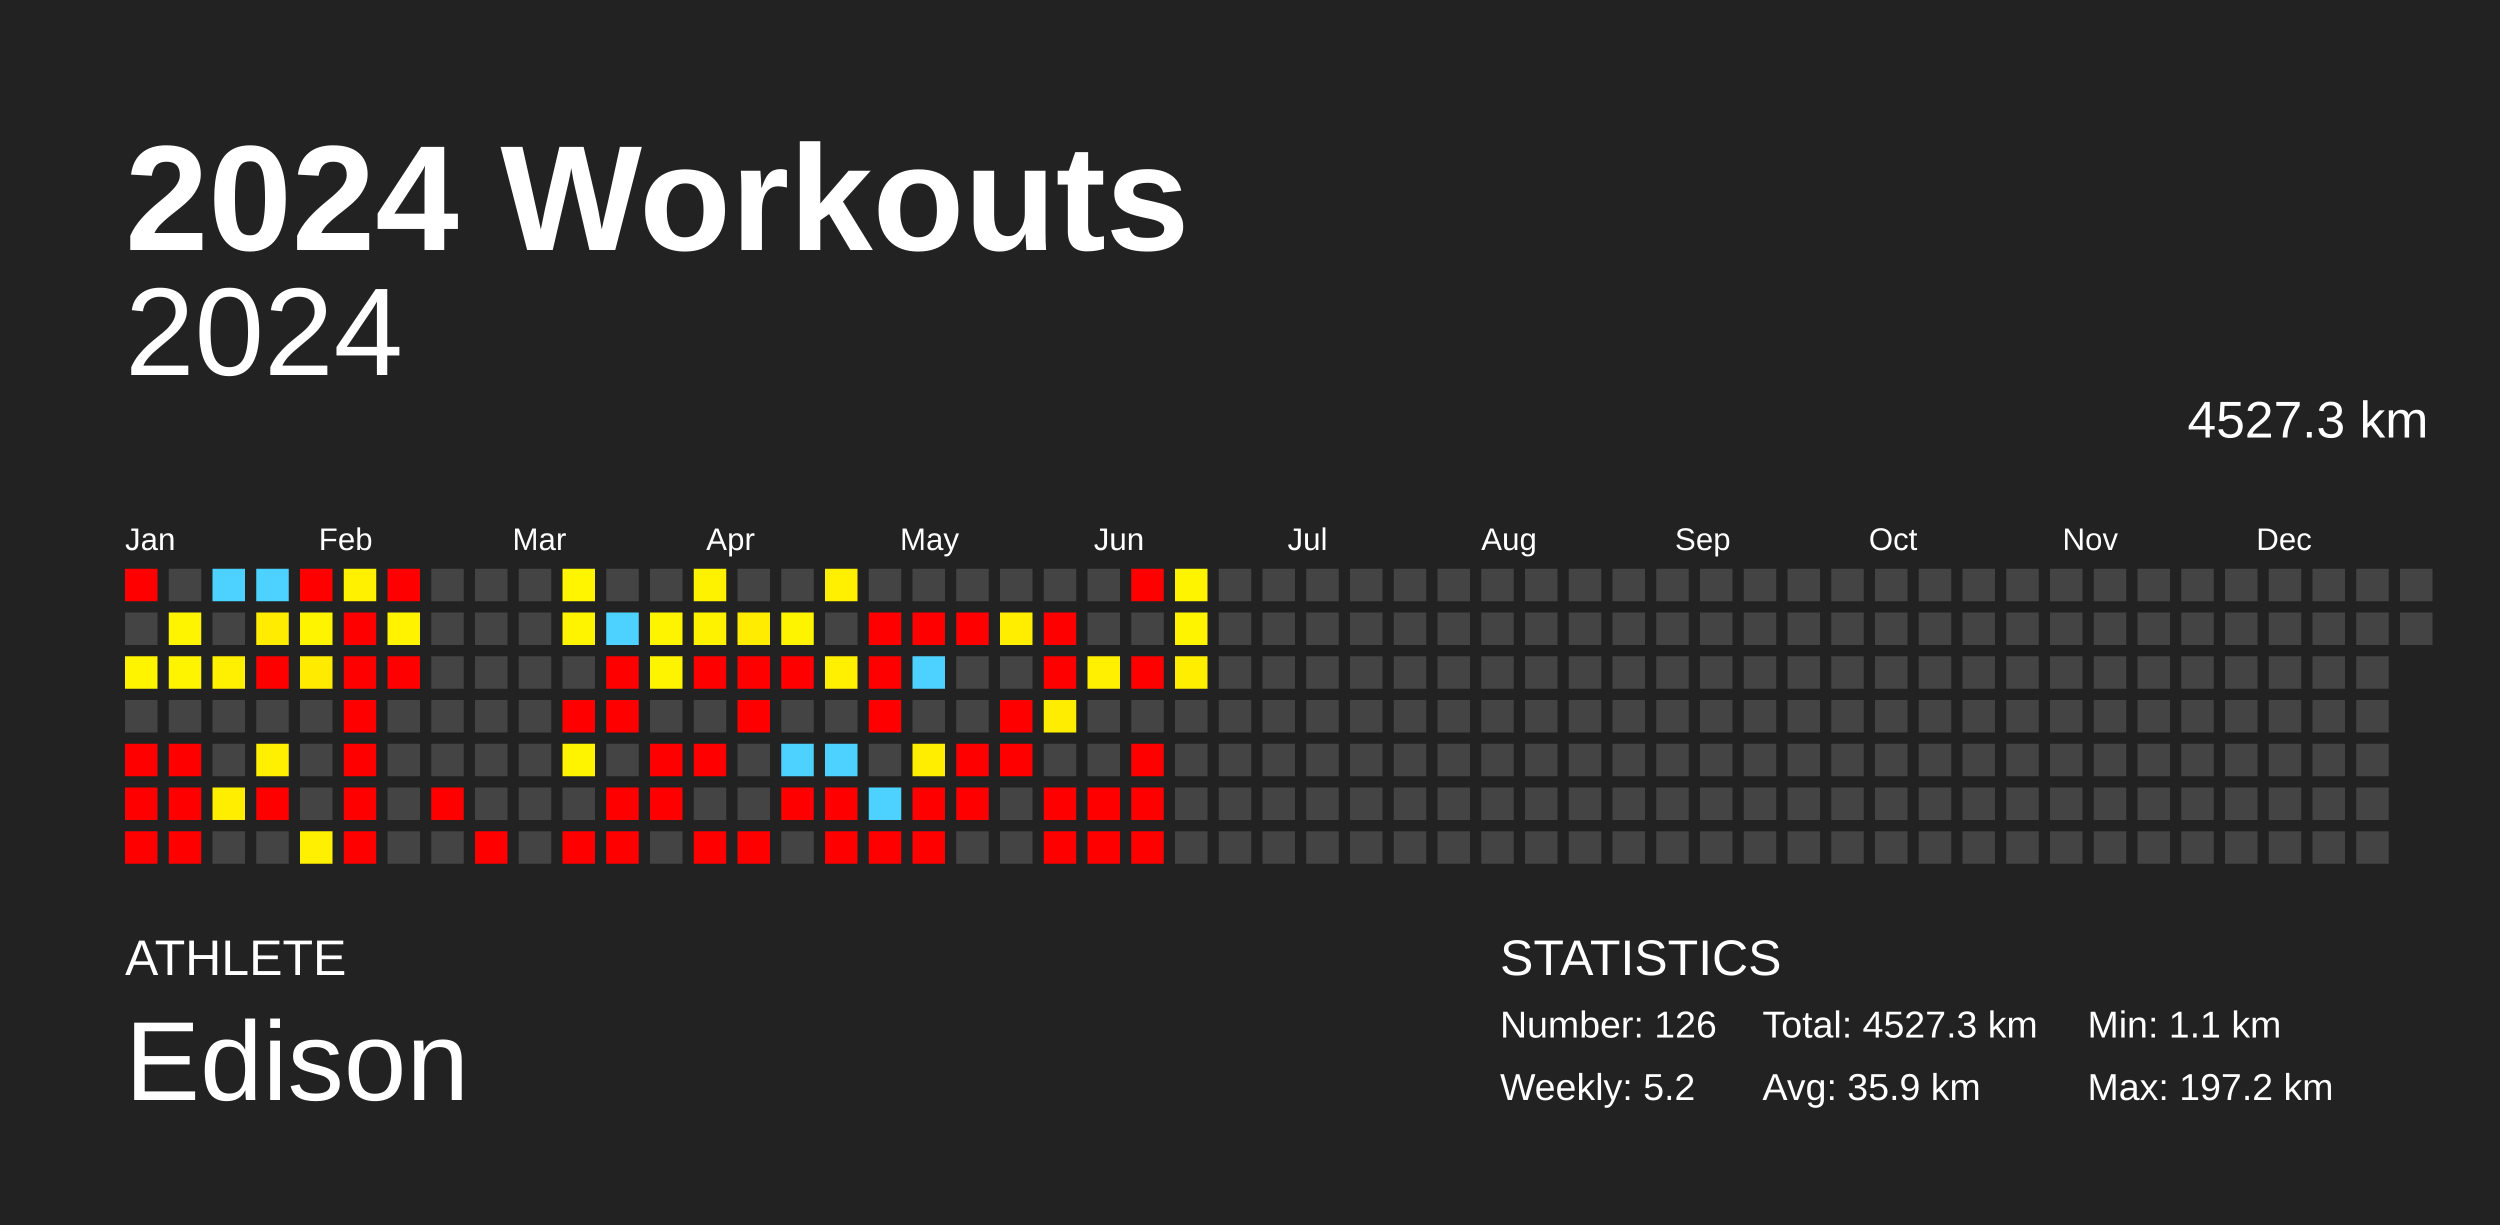
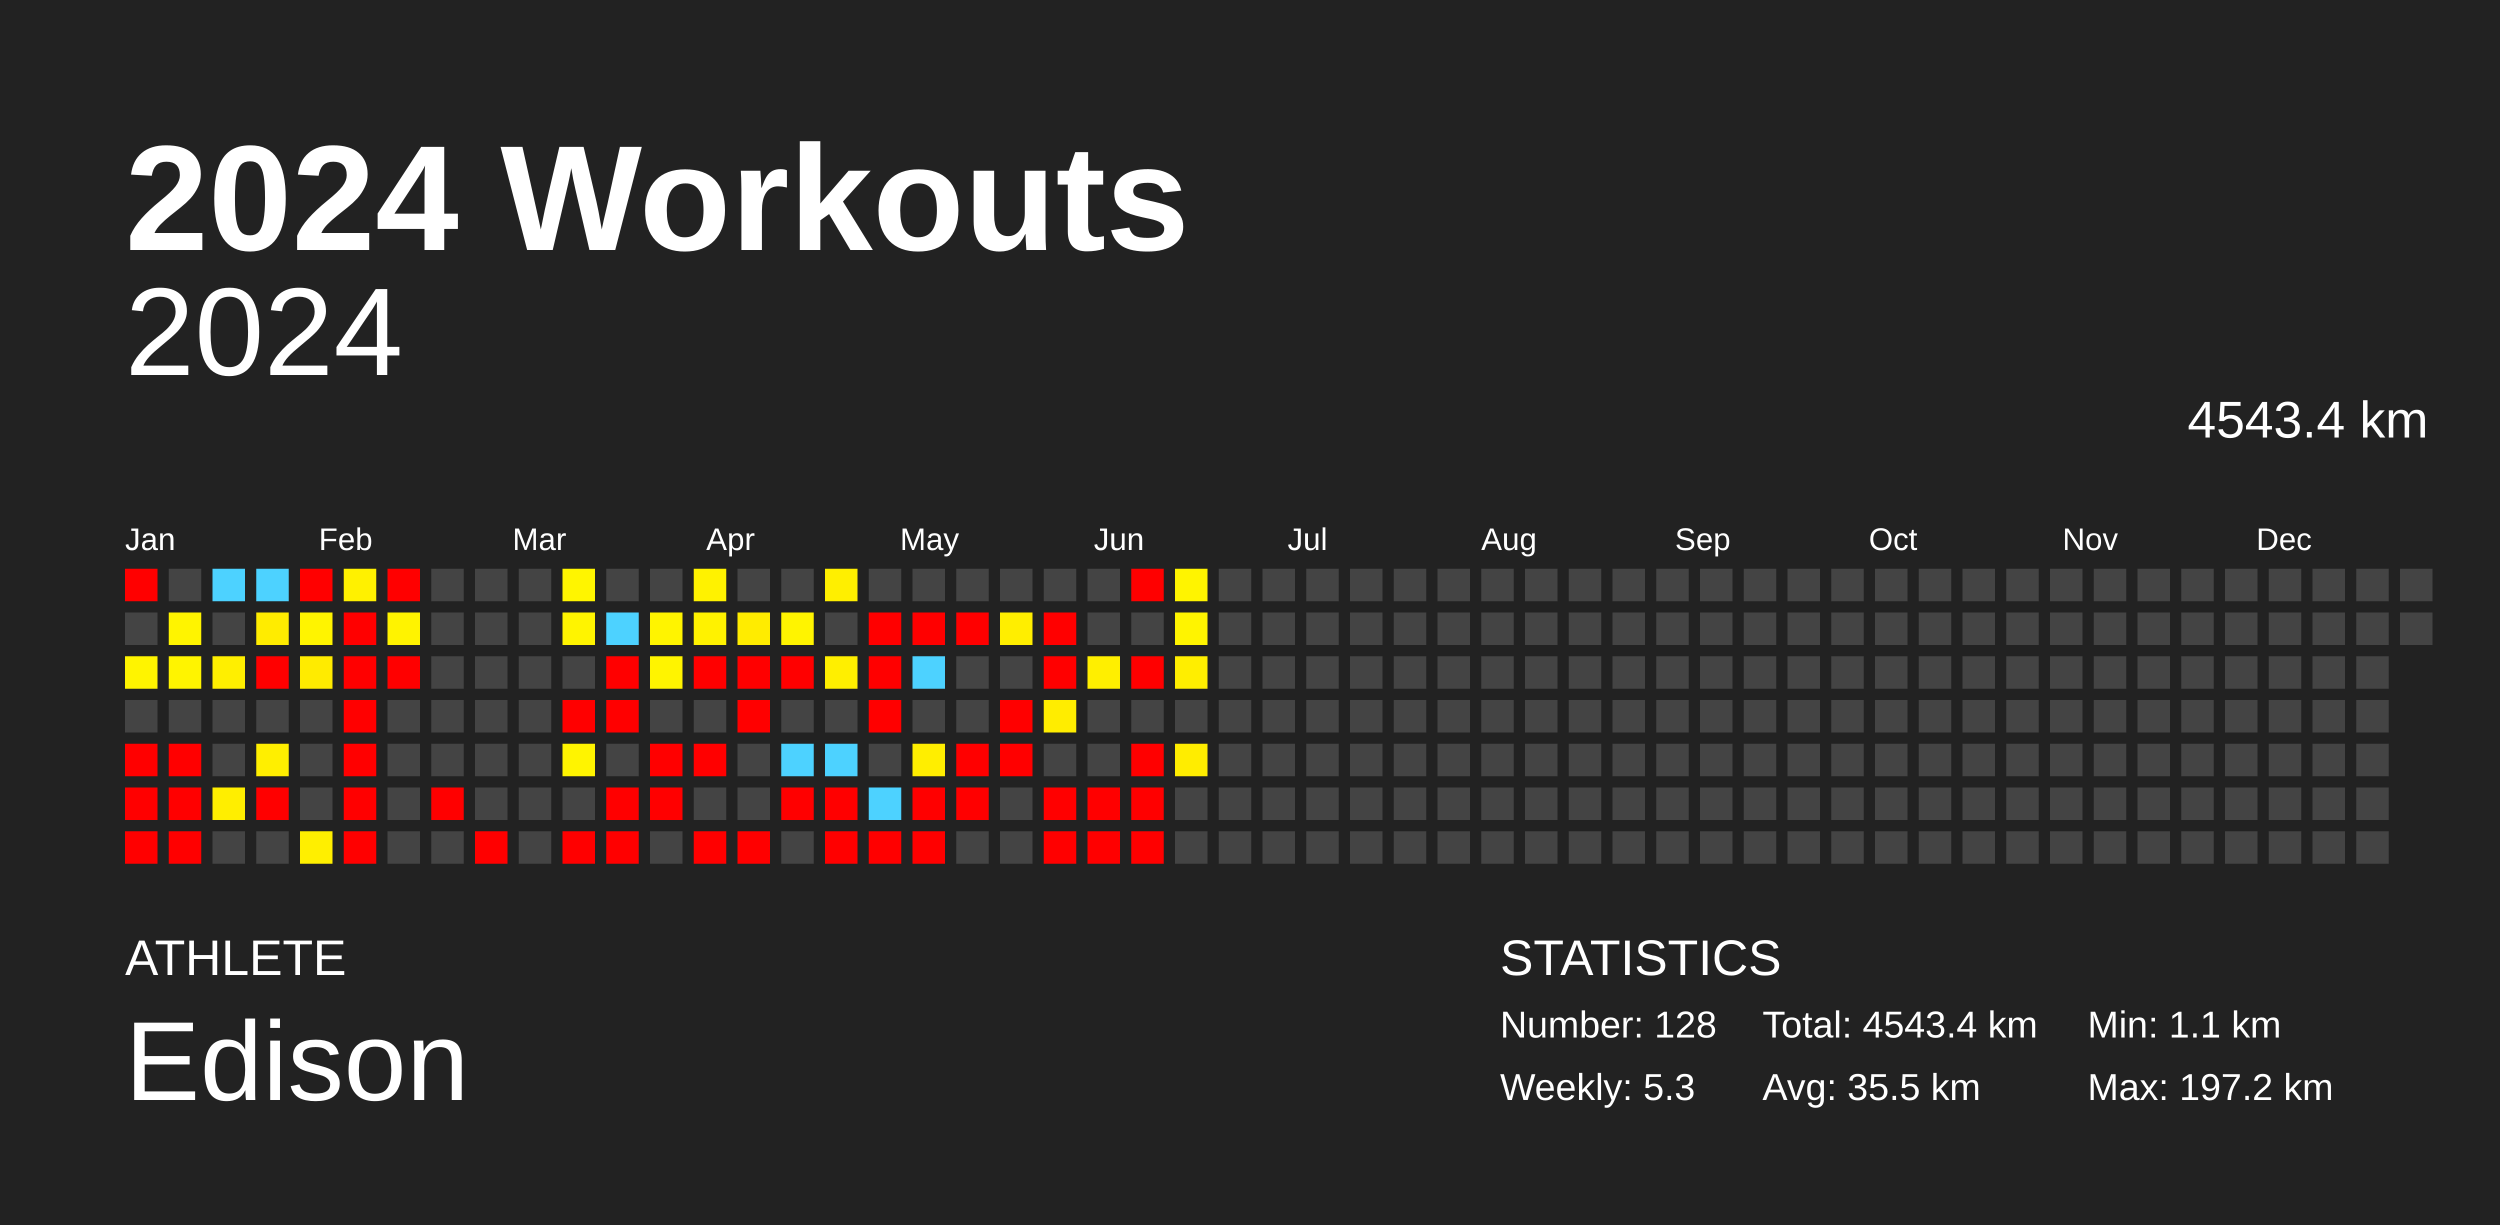
<svg xmlns="http://www.w3.org/2000/svg" baseProfile="full" height="98mm" version="1.1" viewBox="0,0,200,98" width="200mm">
  <defs />
  <rect fill="#222222" height="98" width="200" x="0" y="0" />
  <text fill="#FFFFFF" style="font-size:12px; font-family:Arial; font-weight:bold;" x="10" y="20">2024 Workouts</text>
  <text fill="#FFFFFF" style="font-size:4px; font-family:Arial" x="10" y="78">ATHLETE</text>
  <text fill="#FFFFFF" style="font-size:9px; font-family:Arial" x="10" y="88">Edison</text>
  <text fill="#FFFFFF" style="font-size:4px; font-family:Arial" x="120" y="78">STATISTICS</text>
-   <text fill="#FFFFFF" style="font-size:3px; font-family:Arial" x="120" y="83">Number: 126</text>
-   <text fill="#FFFFFF" style="font-size:3px; font-family:Arial" x="120" y="88">Weekly: 5.2</text>
-   <text fill="#FFFFFF" style="font-size:3px; font-family:Arial" x="141" y="83">Total: 4527.3 km</text>
-   <text fill="#FFFFFF" style="font-size:3px; font-family:Arial" x="141" y="88">Avg: 35.9 km</text>
+   <text fill="#FFFFFF" style="font-size:3px; font-family:Arial" x="120" y="83">Number: 128</text>
+   <text fill="#FFFFFF" style="font-size:3px; font-family:Arial" x="120" y="88">Weekly: 5.3</text>
+   <text fill="#FFFFFF" style="font-size:3px; font-family:Arial" x="141" y="83">Total: 4543.4 km</text>
+   <text fill="#FFFFFF" style="font-size:3px; font-family:Arial" x="141" y="88">Avg: 35.5 km</text>
  <text fill="#FFFFFF" style="font-size:3px; font-family:Arial" x="167" y="83">Min: 1.1 km</text>
  <text fill="#FFFFFF" style="font-size:3px; font-family:Arial" x="167" y="88">Max: 197.2 km</text>
  <text alignment-baseline="hanging" fill="#FFFFFF" style="font-size:10.0px; font-family:Arial;" x="10" y="30">2024</text>
-   <text alignment-baseline="hanging" fill="#FFFFFF" style="font-size:4.125px; font-family:Arial;" x="175" y="35">4527.3 km</text>
+   <text alignment-baseline="hanging" fill="#FFFFFF" style="font-size:4.125px; font-family:Arial;" x="175" y="35">4543.4 km</text>
  <text fill="#FFFFFF" style="font-size:2.5px; font-family:Arial" x="10.0" y="44">Jan</text>
  <text fill="#FFFFFF" style="font-size:2.5px; font-family:Arial" x="25.5" y="44">Feb</text>
  <text fill="#FFFFFF" style="font-size:2.5px; font-family:Arial" x="41.0" y="44">Mar</text>
  <text fill="#FFFFFF" style="font-size:2.5px; font-family:Arial" x="56.5" y="44">Apr</text>
  <text fill="#FFFFFF" style="font-size:2.5px; font-family:Arial" x="72.0" y="44">May</text>
  <text fill="#FFFFFF" style="font-size:2.5px; font-family:Arial" x="87.5" y="44">Jun</text>
  <text fill="#FFFFFF" style="font-size:2.5px; font-family:Arial" x="103.0" y="44">Jul</text>
  <text fill="#FFFFFF" style="font-size:2.5px; font-family:Arial" x="118.5" y="44">Aug</text>
  <text fill="#FFFFFF" style="font-size:2.5px; font-family:Arial" x="134.0" y="44">Sep</text>
  <text fill="#FFFFFF" style="font-size:2.5px; font-family:Arial" x="149.5" y="44">Oct</text>
  <text fill="#FFFFFF" style="font-size:2.5px; font-family:Arial" x="165.0" y="44">Nov</text>
  <text fill="#FFFFFF" style="font-size:2.5px; font-family:Arial" x="180.5" y="44">Dec</text>
  <rect fill="red" height="2.6" width="2.6" x="10.0" y="45.5" />
  <rect fill="#444444" height="2.6" width="2.6" x="10.0" y="49.0" />
  <rect fill="#fff400" height="2.6" width="2.6" x="10.0" y="52.5" />
  <rect fill="#444444" height="2.6" width="2.6" x="10.0" y="56.0" />
  <rect fill="red" height="2.6" width="2.6" x="10.0" y="59.5" />
  <rect fill="red" height="2.6" width="2.6" x="10.0" y="63.0" />
  <rect fill="red" height="2.6" width="2.6" x="10.0" y="66.5" />
  <rect fill="#444444" height="2.6" width="2.6" x="13.5" y="45.5" />
  <rect fill="#fff400" height="2.6" width="2.6" x="13.5" y="49.0" />
  <rect fill="#fff400" height="2.6" width="2.6" x="13.5" y="52.5" />
  <rect fill="#444444" height="2.6" width="2.6" x="13.5" y="56.0" />
  <rect fill="red" height="2.6" width="2.6" x="13.5" y="59.5" />
  <rect fill="red" height="2.6" width="2.6" x="13.5" y="63.0" />
  <rect fill="red" height="2.6" width="2.6" x="13.5" y="66.5" />
  <rect fill="#4dd2ff" height="2.6" width="2.6" x="17.0" y="45.5" />
  <rect fill="#444444" height="2.6" width="2.6" x="17.0" y="49.0" />
  <rect fill="#ffef00" height="2.6" width="2.6" x="17.0" y="52.5" />
  <rect fill="#444444" height="2.6" width="2.6" x="17.0" y="56.0" />
  <rect fill="#444444" height="2.6" width="2.6" x="17.0" y="59.5" />
  <rect fill="#ffee00" height="2.6" width="2.6" x="17.0" y="63.0" />
  <rect fill="#444444" height="2.6" width="2.6" x="17.0" y="66.5" />
  <rect fill="#4dd2ff" height="2.6" width="2.6" x="20.5" y="45.5" />
  <rect fill="#ffec00" height="2.6" width="2.6" x="20.5" y="49.0" />
  <rect fill="red" height="2.6" width="2.6" x="20.5" y="52.5" />
  <rect fill="#444444" height="2.6" width="2.6" x="20.5" y="56.0" />
  <rect fill="#ffef00" height="2.6" width="2.6" x="20.5" y="59.5" />
  <rect fill="red" height="2.6" width="2.6" x="20.5" y="63.0" />
  <rect fill="#444444" height="2.6" width="2.6" x="20.5" y="66.5" />
  <rect fill="red" height="2.6" width="2.6" x="24.0" y="45.5" />
  <rect fill="#fff400" height="2.6" width="2.6" x="24.0" y="49.0" />
  <rect fill="#ffeb00" height="2.6" width="2.6" x="24.0" y="52.5" />
  <rect fill="#444444" height="2.6" width="2.6" x="24.0" y="56.0" />
  <rect fill="#444444" height="2.6" width="2.6" x="24.0" y="59.5" />
  <rect fill="#444444" height="2.6" width="2.6" x="24.0" y="63.0" />
  <rect fill="#ffef00" height="2.6" width="2.6" x="24.0" y="66.5" />
  <rect fill="#fff100" height="2.6" width="2.6" x="27.5" y="45.5" />
  <rect fill="red" height="2.6" width="2.6" x="27.5" y="49.0" />
  <rect fill="red" height="2.6" width="2.6" x="27.5" y="52.5" />
  <rect fill="red" height="2.6" width="2.6" x="27.5" y="56.0" />
  <rect fill="red" height="2.6" width="2.6" x="27.5" y="59.5" />
  <rect fill="red" height="2.6" width="2.6" x="27.5" y="63.0" />
  <rect fill="red" height="2.6" width="2.6" x="27.5" y="66.5" />
  <rect fill="red" height="2.6" width="2.6" x="31.0" y="45.5" />
  <rect fill="#fff300" height="2.6" width="2.6" x="31.0" y="49.0" />
  <rect fill="red" height="2.6" width="2.6" x="31.0" y="52.5" />
  <rect fill="#444444" height="2.6" width="2.6" x="31.0" y="56.0" />
  <rect fill="#444444" height="2.6" width="2.6" x="31.0" y="59.5" />
  <rect fill="#444444" height="2.6" width="2.6" x="31.0" y="63.0" />
  <rect fill="#444444" height="2.6" width="2.6" x="31.0" y="66.5" />
  <rect fill="#444444" height="2.6" width="2.6" x="34.5" y="45.5" />
  <rect fill="#444444" height="2.6" width="2.6" x="34.5" y="49.0" />
  <rect fill="#444444" height="2.6" width="2.6" x="34.5" y="52.5" />
  <rect fill="#444444" height="2.6" width="2.6" x="34.5" y="56.0" />
  <rect fill="#444444" height="2.6" width="2.6" x="34.5" y="59.5" />
  <rect fill="red" height="2.6" width="2.6" x="34.5" y="63.0" />
  <rect fill="#444444" height="2.6" width="2.6" x="34.5" y="66.5" />
  <rect fill="#444444" height="2.6" width="2.6" x="38.0" y="45.5" />
  <rect fill="#444444" height="2.6" width="2.6" x="38.0" y="49.0" />
  <rect fill="#444444" height="2.6" width="2.6" x="38.0" y="52.5" />
  <rect fill="#444444" height="2.6" width="2.6" x="38.0" y="56.0" />
  <rect fill="#444444" height="2.6" width="2.6" x="38.0" y="59.5" />
  <rect fill="#444444" height="2.6" width="2.6" x="38.0" y="63.0" />
  <rect fill="red" height="2.6" width="2.6" x="38.0" y="66.5" />
  <rect fill="#444444" height="2.6" width="2.6" x="41.5" y="45.5" />
  <rect fill="#444444" height="2.6" width="2.6" x="41.5" y="49.0" />
  <rect fill="#444444" height="2.6" width="2.6" x="41.5" y="52.5" />
  <rect fill="#444444" height="2.6" width="2.6" x="41.5" y="56.0" />
  <rect fill="#444444" height="2.6" width="2.6" x="41.5" y="59.5" />
  <rect fill="#444444" height="2.6" width="2.6" x="41.5" y="63.0" />
  <rect fill="#444444" height="2.6" width="2.6" x="41.5" y="66.5" />
  <rect fill="#fff500" height="2.6" width="2.6" x="45.0" y="45.5" />
  <rect fill="#fff400" height="2.6" width="2.6" x="45.0" y="49.0" />
  <rect fill="#444444" height="2.6" width="2.6" x="45.0" y="52.5" />
  <rect fill="red" height="2.6" width="2.6" x="45.0" y="56.0" />
  <rect fill="#fff400" height="2.6" width="2.6" x="45.0" y="59.5" />
  <rect fill="#444444" height="2.6" width="2.6" x="45.0" y="63.0" />
  <rect fill="red" height="2.6" width="2.6" x="45.0" y="66.5" />
  <rect fill="#444444" height="2.6" width="2.6" x="48.5" y="45.5" />
  <rect fill="#4dd2ff" height="2.6" width="2.6" x="48.5" y="49.0" />
  <rect fill="red" height="2.6" width="2.6" x="48.5" y="52.5" />
  <rect fill="red" height="2.6" width="2.6" x="48.5" y="56.0" />
  <rect fill="#444444" height="2.6" width="2.6" x="48.5" y="59.5" />
  <rect fill="red" height="2.6" width="2.6" x="48.5" y="63.0" />
  <rect fill="red" height="2.6" width="2.6" x="48.5" y="66.5" />
  <rect fill="#444444" height="2.6" width="2.6" x="52.0" y="45.5" />
  <rect fill="#fff400" height="2.6" width="2.6" x="52.0" y="49.0" />
  <rect fill="#fff400" height="2.6" width="2.6" x="52.0" y="52.5" />
  <rect fill="#444444" height="2.6" width="2.6" x="52.0" y="56.0" />
  <rect fill="red" height="2.6" width="2.6" x="52.0" y="59.5" />
  <rect fill="red" height="2.6" width="2.6" x="52.0" y="63.0" />
  <rect fill="#444444" height="2.6" width="2.6" x="52.0" y="66.5" />
  <rect fill="#fff200" height="2.6" width="2.6" x="55.5" y="45.5" />
  <rect fill="#fff200" height="2.6" width="2.6" x="55.5" y="49.0" />
  <rect fill="red" height="2.6" width="2.6" x="55.5" y="52.5" />
  <rect fill="#444444" height="2.6" width="2.6" x="55.5" y="56.0" />
  <rect fill="red" height="2.6" width="2.6" x="55.5" y="59.5" />
  <rect fill="#444444" height="2.6" width="2.6" x="55.5" y="63.0" />
  <rect fill="red" height="2.6" width="2.6" x="55.5" y="66.5" />
  <rect fill="#444444" height="2.6" width="2.6" x="59.0" y="45.5" />
  <rect fill="#ffec00" height="2.6" width="2.6" x="59.0" y="49.0" />
  <rect fill="red" height="2.6" width="2.6" x="59.0" y="52.5" />
  <rect fill="red" height="2.6" width="2.6" x="59.0" y="56.0" />
  <rect fill="#444444" height="2.6" width="2.6" x="59.0" y="59.5" />
  <rect fill="#444444" height="2.6" width="2.6" x="59.0" y="63.0" />
  <rect fill="red" height="2.6" width="2.6" x="59.0" y="66.5" />
  <rect fill="#444444" height="2.6" width="2.6" x="62.5" y="45.5" />
  <rect fill="#fff400" height="2.6" width="2.6" x="62.5" y="49.0" />
  <rect fill="red" height="2.6" width="2.6" x="62.5" y="52.5" />
  <rect fill="#444444" height="2.6" width="2.6" x="62.5" y="56.0" />
  <rect fill="#4dd2ff" height="2.6" width="2.6" x="62.5" y="59.5" />
  <rect fill="red" height="2.6" width="2.6" x="62.5" y="63.0" />
  <rect fill="#444444" height="2.6" width="2.6" x="62.5" y="66.5" />
  <rect fill="#ffef00" height="2.6" width="2.6" x="66.0" y="45.5" />
  <rect fill="#444444" height="2.6" width="2.6" x="66.0" y="49.0" />
  <rect fill="#ffef00" height="2.6" width="2.6" x="66.0" y="52.5" />
  <rect fill="#444444" height="2.6" width="2.6" x="66.0" y="56.0" />
  <rect fill="#4dd2ff" height="2.6" width="2.6" x="66.0" y="59.5" />
  <rect fill="red" height="2.6" width="2.6" x="66.0" y="63.0" />
  <rect fill="red" height="2.6" width="2.6" x="66.0" y="66.5" />
  <rect fill="#444444" height="2.6" width="2.6" x="69.5" y="45.5" />
  <rect fill="red" height="2.6" width="2.6" x="69.5" y="49.0" />
  <rect fill="red" height="2.6" width="2.6" x="69.5" y="52.5" />
  <rect fill="red" height="2.6" width="2.6" x="69.5" y="56.0" />
  <rect fill="#444444" height="2.6" width="2.6" x="69.5" y="59.5" />
  <rect fill="#4dd2ff" height="2.6" width="2.6" x="69.5" y="63.0" />
  <rect fill="red" height="2.6" width="2.6" x="69.5" y="66.5" />
  <rect fill="#444444" height="2.6" width="2.6" x="73.0" y="45.5" />
  <rect fill="red" height="2.6" width="2.6" x="73.0" y="49.0" />
  <rect fill="#4dd2ff" height="2.6" width="2.6" x="73.0" y="52.5" />
  <rect fill="#444444" height="2.6" width="2.6" x="73.0" y="56.0" />
  <rect fill="#ffee00" height="2.6" width="2.6" x="73.0" y="59.5" />
  <rect fill="red" height="2.6" width="2.6" x="73.0" y="63.0" />
  <rect fill="red" height="2.6" width="2.6" x="73.0" y="66.5" />
  <rect fill="#444444" height="2.6" width="2.6" x="76.5" y="45.5" />
  <rect fill="red" height="2.6" width="2.6" x="76.5" y="49.0" />
  <rect fill="#444444" height="2.6" width="2.6" x="76.5" y="52.5" />
  <rect fill="#444444" height="2.6" width="2.6" x="76.5" y="56.0" />
  <rect fill="red" height="2.6" width="2.6" x="76.5" y="59.5" />
  <rect fill="red" height="2.6" width="2.6" x="76.5" y="63.0" />
  <rect fill="#444444" height="2.6" width="2.6" x="76.5" y="66.5" />
  <rect fill="#444444" height="2.6" width="2.6" x="80.0" y="45.5" />
  <rect fill="#ffee00" height="2.6" width="2.6" x="80.0" y="49.0" />
  <rect fill="#444444" height="2.6" width="2.6" x="80.0" y="52.5" />
  <rect fill="red" height="2.6" width="2.6" x="80.0" y="56.0" />
  <rect fill="red" height="2.6" width="2.6" x="80.0" y="59.5" />
  <rect fill="#444444" height="2.6" width="2.6" x="80.0" y="63.0" />
  <rect fill="#444444" height="2.6" width="2.6" x="80.0" y="66.5" />
  <rect fill="#444444" height="2.6" width="2.6" x="83.5" y="45.5" />
  <rect fill="red" height="2.6" width="2.6" x="83.5" y="49.0" />
  <rect fill="red" height="2.6" width="2.6" x="83.5" y="52.5" />
  <rect fill="#ffed00" height="2.6" width="2.6" x="83.5" y="56.0" />
  <rect fill="#444444" height="2.6" width="2.6" x="83.5" y="59.5" />
  <rect fill="red" height="2.6" width="2.6" x="83.5" y="63.0" />
  <rect fill="red" height="2.6" width="2.6" x="83.5" y="66.5" />
  <rect fill="#444444" height="2.6" width="2.6" x="87.0" y="45.5" />
  <rect fill="#444444" height="2.6" width="2.6" x="87.0" y="49.0" />
  <rect fill="#ffef00" height="2.6" width="2.6" x="87.0" y="52.5" />
  <rect fill="#444444" height="2.6" width="2.6" x="87.0" y="56.0" />
  <rect fill="#444444" height="2.6" width="2.6" x="87.0" y="59.5" />
  <rect fill="red" height="2.6" width="2.6" x="87.0" y="63.0" />
  <rect fill="red" height="2.6" width="2.6" x="87.0" y="66.5" />
  <rect fill="red" height="2.6" width="2.6" x="90.5" y="45.5" />
  <rect fill="#444444" height="2.6" width="2.6" x="90.5" y="49.0" />
  <rect fill="red" height="2.6" width="2.6" x="90.5" y="52.5" />
  <rect fill="#444444" height="2.6" width="2.6" x="90.5" y="56.0" />
  <rect fill="red" height="2.6" width="2.6" x="90.5" y="59.5" />
  <rect fill="red" height="2.6" width="2.6" x="90.5" y="63.0" />
  <rect fill="red" height="2.6" width="2.6" x="90.5" y="66.5" />
  <rect fill="#fff400" height="2.6" width="2.6" x="94.0" y="45.5" />
  <rect fill="#fff400" height="2.6" width="2.6" x="94.0" y="49.0" />
  <rect fill="#ffee00" height="2.6" width="2.6" x="94.0" y="52.5" />
  <rect fill="#444444" height="2.6" width="2.6" x="94.0" y="56.0" />
-   <rect fill="#444444" height="2.6" width="2.6" x="94.0" y="59.5" />
+   <rect fill="#ffed00" height="2.6" width="2.6" x="94.0" y="59.5" />
  <rect fill="#444444" height="2.6" width="2.6" x="94.0" y="63.0" />
  <rect fill="#444444" height="2.6" width="2.6" x="94.0" y="66.5" />
  <rect fill="#444444" height="2.6" width="2.6" x="97.5" y="45.5" />
  <rect fill="#444444" height="2.6" width="2.6" x="97.5" y="49.0" />
  <rect fill="#444444" height="2.6" width="2.6" x="97.5" y="52.5" />
  <rect fill="#444444" height="2.6" width="2.6" x="97.5" y="56.0" />
  <rect fill="#444444" height="2.6" width="2.6" x="97.5" y="59.5" />
  <rect fill="#444444" height="2.6" width="2.6" x="97.5" y="63.0" />
  <rect fill="#444444" height="2.6" width="2.6" x="97.5" y="66.5" />
  <rect fill="#444444" height="2.6" width="2.6" x="101.0" y="45.5" />
  <rect fill="#444444" height="2.6" width="2.6" x="101.0" y="49.0" />
  <rect fill="#444444" height="2.6" width="2.6" x="101.0" y="52.5" />
  <rect fill="#444444" height="2.6" width="2.6" x="101.0" y="56.0" />
  <rect fill="#444444" height="2.6" width="2.6" x="101.0" y="59.5" />
  <rect fill="#444444" height="2.6" width="2.6" x="101.0" y="63.0" />
  <rect fill="#444444" height="2.6" width="2.6" x="101.0" y="66.5" />
  <rect fill="#444444" height="2.6" width="2.6" x="104.5" y="45.5" />
  <rect fill="#444444" height="2.6" width="2.6" x="104.5" y="49.0" />
  <rect fill="#444444" height="2.6" width="2.6" x="104.5" y="52.5" />
  <rect fill="#444444" height="2.6" width="2.6" x="104.5" y="56.0" />
  <rect fill="#444444" height="2.6" width="2.6" x="104.5" y="59.5" />
  <rect fill="#444444" height="2.6" width="2.6" x="104.5" y="63.0" />
  <rect fill="#444444" height="2.6" width="2.6" x="104.5" y="66.5" />
  <rect fill="#444444" height="2.6" width="2.6" x="108.0" y="45.5" />
  <rect fill="#444444" height="2.6" width="2.6" x="108.0" y="49.0" />
  <rect fill="#444444" height="2.6" width="2.6" x="108.0" y="52.5" />
  <rect fill="#444444" height="2.6" width="2.6" x="108.0" y="56.0" />
  <rect fill="#444444" height="2.6" width="2.6" x="108.0" y="59.5" />
  <rect fill="#444444" height="2.6" width="2.6" x="108.0" y="63.0" />
  <rect fill="#444444" height="2.6" width="2.6" x="108.0" y="66.5" />
  <rect fill="#444444" height="2.6" width="2.6" x="111.5" y="45.5" />
  <rect fill="#444444" height="2.6" width="2.6" x="111.5" y="49.0" />
  <rect fill="#444444" height="2.6" width="2.6" x="111.5" y="52.5" />
  <rect fill="#444444" height="2.6" width="2.6" x="111.5" y="56.0" />
  <rect fill="#444444" height="2.6" width="2.6" x="111.5" y="59.5" />
  <rect fill="#444444" height="2.6" width="2.6" x="111.5" y="63.0" />
  <rect fill="#444444" height="2.6" width="2.6" x="111.5" y="66.5" />
  <rect fill="#444444" height="2.6" width="2.6" x="115.0" y="45.5" />
  <rect fill="#444444" height="2.6" width="2.6" x="115.0" y="49.0" />
  <rect fill="#444444" height="2.6" width="2.6" x="115.0" y="52.5" />
  <rect fill="#444444" height="2.6" width="2.6" x="115.0" y="56.0" />
  <rect fill="#444444" height="2.6" width="2.6" x="115.0" y="59.5" />
  <rect fill="#444444" height="2.6" width="2.6" x="115.0" y="63.0" />
  <rect fill="#444444" height="2.6" width="2.6" x="115.0" y="66.5" />
  <rect fill="#444444" height="2.6" width="2.6" x="118.5" y="45.5" />
  <rect fill="#444444" height="2.6" width="2.6" x="118.5" y="49.0" />
  <rect fill="#444444" height="2.6" width="2.6" x="118.5" y="52.5" />
  <rect fill="#444444" height="2.6" width="2.6" x="118.5" y="56.0" />
  <rect fill="#444444" height="2.6" width="2.6" x="118.5" y="59.5" />
  <rect fill="#444444" height="2.6" width="2.6" x="118.5" y="63.0" />
  <rect fill="#444444" height="2.6" width="2.6" x="118.5" y="66.5" />
  <rect fill="#444444" height="2.6" width="2.6" x="122.0" y="45.5" />
  <rect fill="#444444" height="2.6" width="2.6" x="122.0" y="49.0" />
  <rect fill="#444444" height="2.6" width="2.6" x="122.0" y="52.5" />
  <rect fill="#444444" height="2.6" width="2.6" x="122.0" y="56.0" />
  <rect fill="#444444" height="2.6" width="2.6" x="122.0" y="59.5" />
  <rect fill="#444444" height="2.6" width="2.6" x="122.0" y="63.0" />
  <rect fill="#444444" height="2.6" width="2.6" x="122.0" y="66.5" />
  <rect fill="#444444" height="2.6" width="2.6" x="125.5" y="45.5" />
  <rect fill="#444444" height="2.6" width="2.6" x="125.5" y="49.0" />
  <rect fill="#444444" height="2.6" width="2.6" x="125.5" y="52.5" />
  <rect fill="#444444" height="2.6" width="2.6" x="125.5" y="56.0" />
  <rect fill="#444444" height="2.6" width="2.6" x="125.5" y="59.5" />
  <rect fill="#444444" height="2.6" width="2.6" x="125.5" y="63.0" />
  <rect fill="#444444" height="2.6" width="2.6" x="125.5" y="66.5" />
  <rect fill="#444444" height="2.6" width="2.6" x="129.0" y="45.5" />
  <rect fill="#444444" height="2.6" width="2.6" x="129.0" y="49.0" />
  <rect fill="#444444" height="2.6" width="2.6" x="129.0" y="52.5" />
  <rect fill="#444444" height="2.6" width="2.6" x="129.0" y="56.0" />
  <rect fill="#444444" height="2.6" width="2.6" x="129.0" y="59.5" />
  <rect fill="#444444" height="2.6" width="2.6" x="129.0" y="63.0" />
  <rect fill="#444444" height="2.6" width="2.6" x="129.0" y="66.5" />
  <rect fill="#444444" height="2.6" width="2.6" x="132.5" y="45.5" />
  <rect fill="#444444" height="2.6" width="2.6" x="132.5" y="49.0" />
  <rect fill="#444444" height="2.6" width="2.6" x="132.5" y="52.5" />
  <rect fill="#444444" height="2.6" width="2.6" x="132.5" y="56.0" />
  <rect fill="#444444" height="2.6" width="2.6" x="132.5" y="59.5" />
  <rect fill="#444444" height="2.6" width="2.6" x="132.5" y="63.0" />
  <rect fill="#444444" height="2.6" width="2.6" x="132.5" y="66.5" />
  <rect fill="#444444" height="2.6" width="2.6" x="136.0" y="45.5" />
  <rect fill="#444444" height="2.6" width="2.6" x="136.0" y="49.0" />
  <rect fill="#444444" height="2.6" width="2.6" x="136.0" y="52.5" />
  <rect fill="#444444" height="2.6" width="2.6" x="136.0" y="56.0" />
  <rect fill="#444444" height="2.6" width="2.6" x="136.0" y="59.5" />
  <rect fill="#444444" height="2.6" width="2.6" x="136.0" y="63.0" />
  <rect fill="#444444" height="2.6" width="2.6" x="136.0" y="66.5" />
  <rect fill="#444444" height="2.6" width="2.6" x="139.5" y="45.5" />
  <rect fill="#444444" height="2.6" width="2.6" x="139.5" y="49.0" />
  <rect fill="#444444" height="2.6" width="2.6" x="139.5" y="52.5" />
  <rect fill="#444444" height="2.6" width="2.6" x="139.5" y="56.0" />
  <rect fill="#444444" height="2.6" width="2.6" x="139.5" y="59.5" />
  <rect fill="#444444" height="2.6" width="2.6" x="139.5" y="63.0" />
  <rect fill="#444444" height="2.6" width="2.6" x="139.5" y="66.5" />
  <rect fill="#444444" height="2.6" width="2.6" x="143.0" y="45.5" />
  <rect fill="#444444" height="2.6" width="2.6" x="143.0" y="49.0" />
  <rect fill="#444444" height="2.6" width="2.6" x="143.0" y="52.5" />
  <rect fill="#444444" height="2.6" width="2.6" x="143.0" y="56.0" />
  <rect fill="#444444" height="2.6" width="2.6" x="143.0" y="59.5" />
  <rect fill="#444444" height="2.6" width="2.6" x="143.0" y="63.0" />
  <rect fill="#444444" height="2.6" width="2.6" x="143.0" y="66.5" />
  <rect fill="#444444" height="2.6" width="2.6" x="146.5" y="45.5" />
  <rect fill="#444444" height="2.6" width="2.6" x="146.5" y="49.0" />
  <rect fill="#444444" height="2.6" width="2.6" x="146.5" y="52.5" />
  <rect fill="#444444" height="2.6" width="2.6" x="146.5" y="56.0" />
  <rect fill="#444444" height="2.6" width="2.6" x="146.5" y="59.5" />
  <rect fill="#444444" height="2.6" width="2.6" x="146.5" y="63.0" />
  <rect fill="#444444" height="2.6" width="2.6" x="146.5" y="66.5" />
  <rect fill="#444444" height="2.6" width="2.6" x="150.0" y="45.5" />
  <rect fill="#444444" height="2.6" width="2.6" x="150.0" y="49.0" />
  <rect fill="#444444" height="2.6" width="2.6" x="150.0" y="52.5" />
  <rect fill="#444444" height="2.6" width="2.6" x="150.0" y="56.0" />
  <rect fill="#444444" height="2.6" width="2.6" x="150.0" y="59.5" />
  <rect fill="#444444" height="2.6" width="2.6" x="150.0" y="63.0" />
  <rect fill="#444444" height="2.6" width="2.6" x="150.0" y="66.5" />
  <rect fill="#444444" height="2.6" width="2.6" x="153.5" y="45.5" />
  <rect fill="#444444" height="2.6" width="2.6" x="153.5" y="49.0" />
  <rect fill="#444444" height="2.6" width="2.6" x="153.5" y="52.5" />
  <rect fill="#444444" height="2.6" width="2.6" x="153.5" y="56.0" />
  <rect fill="#444444" height="2.6" width="2.6" x="153.5" y="59.5" />
  <rect fill="#444444" height="2.6" width="2.6" x="153.5" y="63.0" />
  <rect fill="#444444" height="2.6" width="2.6" x="153.5" y="66.5" />
  <rect fill="#444444" height="2.6" width="2.6" x="157.0" y="45.5" />
  <rect fill="#444444" height="2.6" width="2.6" x="157.0" y="49.0" />
  <rect fill="#444444" height="2.6" width="2.6" x="157.0" y="52.5" />
  <rect fill="#444444" height="2.6" width="2.6" x="157.0" y="56.0" />
  <rect fill="#444444" height="2.6" width="2.6" x="157.0" y="59.5" />
  <rect fill="#444444" height="2.6" width="2.6" x="157.0" y="63.0" />
  <rect fill="#444444" height="2.6" width="2.6" x="157.0" y="66.5" />
  <rect fill="#444444" height="2.6" width="2.6" x="160.5" y="45.5" />
  <rect fill="#444444" height="2.6" width="2.6" x="160.5" y="49.0" />
  <rect fill="#444444" height="2.6" width="2.6" x="160.5" y="52.5" />
  <rect fill="#444444" height="2.6" width="2.6" x="160.5" y="56.0" />
  <rect fill="#444444" height="2.6" width="2.6" x="160.5" y="59.5" />
  <rect fill="#444444" height="2.6" width="2.6" x="160.5" y="63.0" />
  <rect fill="#444444" height="2.6" width="2.6" x="160.5" y="66.5" />
  <rect fill="#444444" height="2.6" width="2.6" x="164.0" y="45.5" />
  <rect fill="#444444" height="2.6" width="2.6" x="164.0" y="49.0" />
  <rect fill="#444444" height="2.6" width="2.6" x="164.0" y="52.5" />
  <rect fill="#444444" height="2.6" width="2.6" x="164.0" y="56.0" />
  <rect fill="#444444" height="2.6" width="2.6" x="164.0" y="59.5" />
  <rect fill="#444444" height="2.6" width="2.6" x="164.0" y="63.0" />
  <rect fill="#444444" height="2.6" width="2.6" x="164.0" y="66.5" />
  <rect fill="#444444" height="2.6" width="2.6" x="167.5" y="45.5" />
  <rect fill="#444444" height="2.6" width="2.6" x="167.5" y="49.0" />
  <rect fill="#444444" height="2.6" width="2.6" x="167.5" y="52.5" />
  <rect fill="#444444" height="2.6" width="2.6" x="167.5" y="56.0" />
  <rect fill="#444444" height="2.6" width="2.6" x="167.5" y="59.5" />
  <rect fill="#444444" height="2.6" width="2.6" x="167.5" y="63.0" />
  <rect fill="#444444" height="2.6" width="2.6" x="167.5" y="66.5" />
  <rect fill="#444444" height="2.6" width="2.6" x="171.0" y="45.5" />
  <rect fill="#444444" height="2.6" width="2.6" x="171.0" y="49.0" />
  <rect fill="#444444" height="2.6" width="2.6" x="171.0" y="52.5" />
  <rect fill="#444444" height="2.6" width="2.6" x="171.0" y="56.0" />
  <rect fill="#444444" height="2.6" width="2.6" x="171.0" y="59.5" />
  <rect fill="#444444" height="2.6" width="2.6" x="171.0" y="63.0" />
  <rect fill="#444444" height="2.6" width="2.6" x="171.0" y="66.5" />
  <rect fill="#444444" height="2.6" width="2.6" x="174.5" y="45.5" />
  <rect fill="#444444" height="2.6" width="2.6" x="174.5" y="49.0" />
  <rect fill="#444444" height="2.6" width="2.6" x="174.5" y="52.5" />
  <rect fill="#444444" height="2.6" width="2.6" x="174.5" y="56.0" />
  <rect fill="#444444" height="2.6" width="2.6" x="174.5" y="59.5" />
  <rect fill="#444444" height="2.6" width="2.6" x="174.5" y="63.0" />
  <rect fill="#444444" height="2.6" width="2.6" x="174.5" y="66.5" />
  <rect fill="#444444" height="2.6" width="2.6" x="178.0" y="45.5" />
  <rect fill="#444444" height="2.6" width="2.6" x="178.0" y="49.0" />
  <rect fill="#444444" height="2.6" width="2.6" x="178.0" y="52.5" />
  <rect fill="#444444" height="2.6" width="2.6" x="178.0" y="56.0" />
  <rect fill="#444444" height="2.6" width="2.6" x="178.0" y="59.5" />
  <rect fill="#444444" height="2.6" width="2.6" x="178.0" y="63.0" />
  <rect fill="#444444" height="2.6" width="2.6" x="178.0" y="66.5" />
  <rect fill="#444444" height="2.6" width="2.6" x="181.5" y="45.5" />
  <rect fill="#444444" height="2.6" width="2.6" x="181.5" y="49.0" />
  <rect fill="#444444" height="2.6" width="2.6" x="181.5" y="52.5" />
  <rect fill="#444444" height="2.6" width="2.6" x="181.5" y="56.0" />
  <rect fill="#444444" height="2.6" width="2.6" x="181.5" y="59.5" />
  <rect fill="#444444" height="2.6" width="2.6" x="181.5" y="63.0" />
  <rect fill="#444444" height="2.6" width="2.6" x="181.5" y="66.5" />
  <rect fill="#444444" height="2.6" width="2.6" x="185.0" y="45.5" />
  <rect fill="#444444" height="2.6" width="2.6" x="185.0" y="49.0" />
  <rect fill="#444444" height="2.6" width="2.6" x="185.0" y="52.5" />
  <rect fill="#444444" height="2.6" width="2.6" x="185.0" y="56.0" />
  <rect fill="#444444" height="2.6" width="2.6" x="185.0" y="59.5" />
  <rect fill="#444444" height="2.6" width="2.6" x="185.0" y="63.0" />
  <rect fill="#444444" height="2.6" width="2.6" x="185.0" y="66.5" />
  <rect fill="#444444" height="2.6" width="2.6" x="188.5" y="45.5" />
  <rect fill="#444444" height="2.6" width="2.6" x="188.5" y="49.0" />
  <rect fill="#444444" height="2.6" width="2.6" x="188.5" y="52.5" />
  <rect fill="#444444" height="2.6" width="2.6" x="188.5" y="56.0" />
  <rect fill="#444444" height="2.6" width="2.6" x="188.5" y="59.5" />
  <rect fill="#444444" height="2.6" width="2.6" x="188.5" y="63.0" />
  <rect fill="#444444" height="2.6" width="2.6" x="188.5" y="66.5" />
  <rect fill="#444444" height="2.6" width="2.6" x="192.0" y="45.5" />
  <rect fill="#444444" height="2.6" width="2.6" x="192.0" y="49.0" />
</svg>
